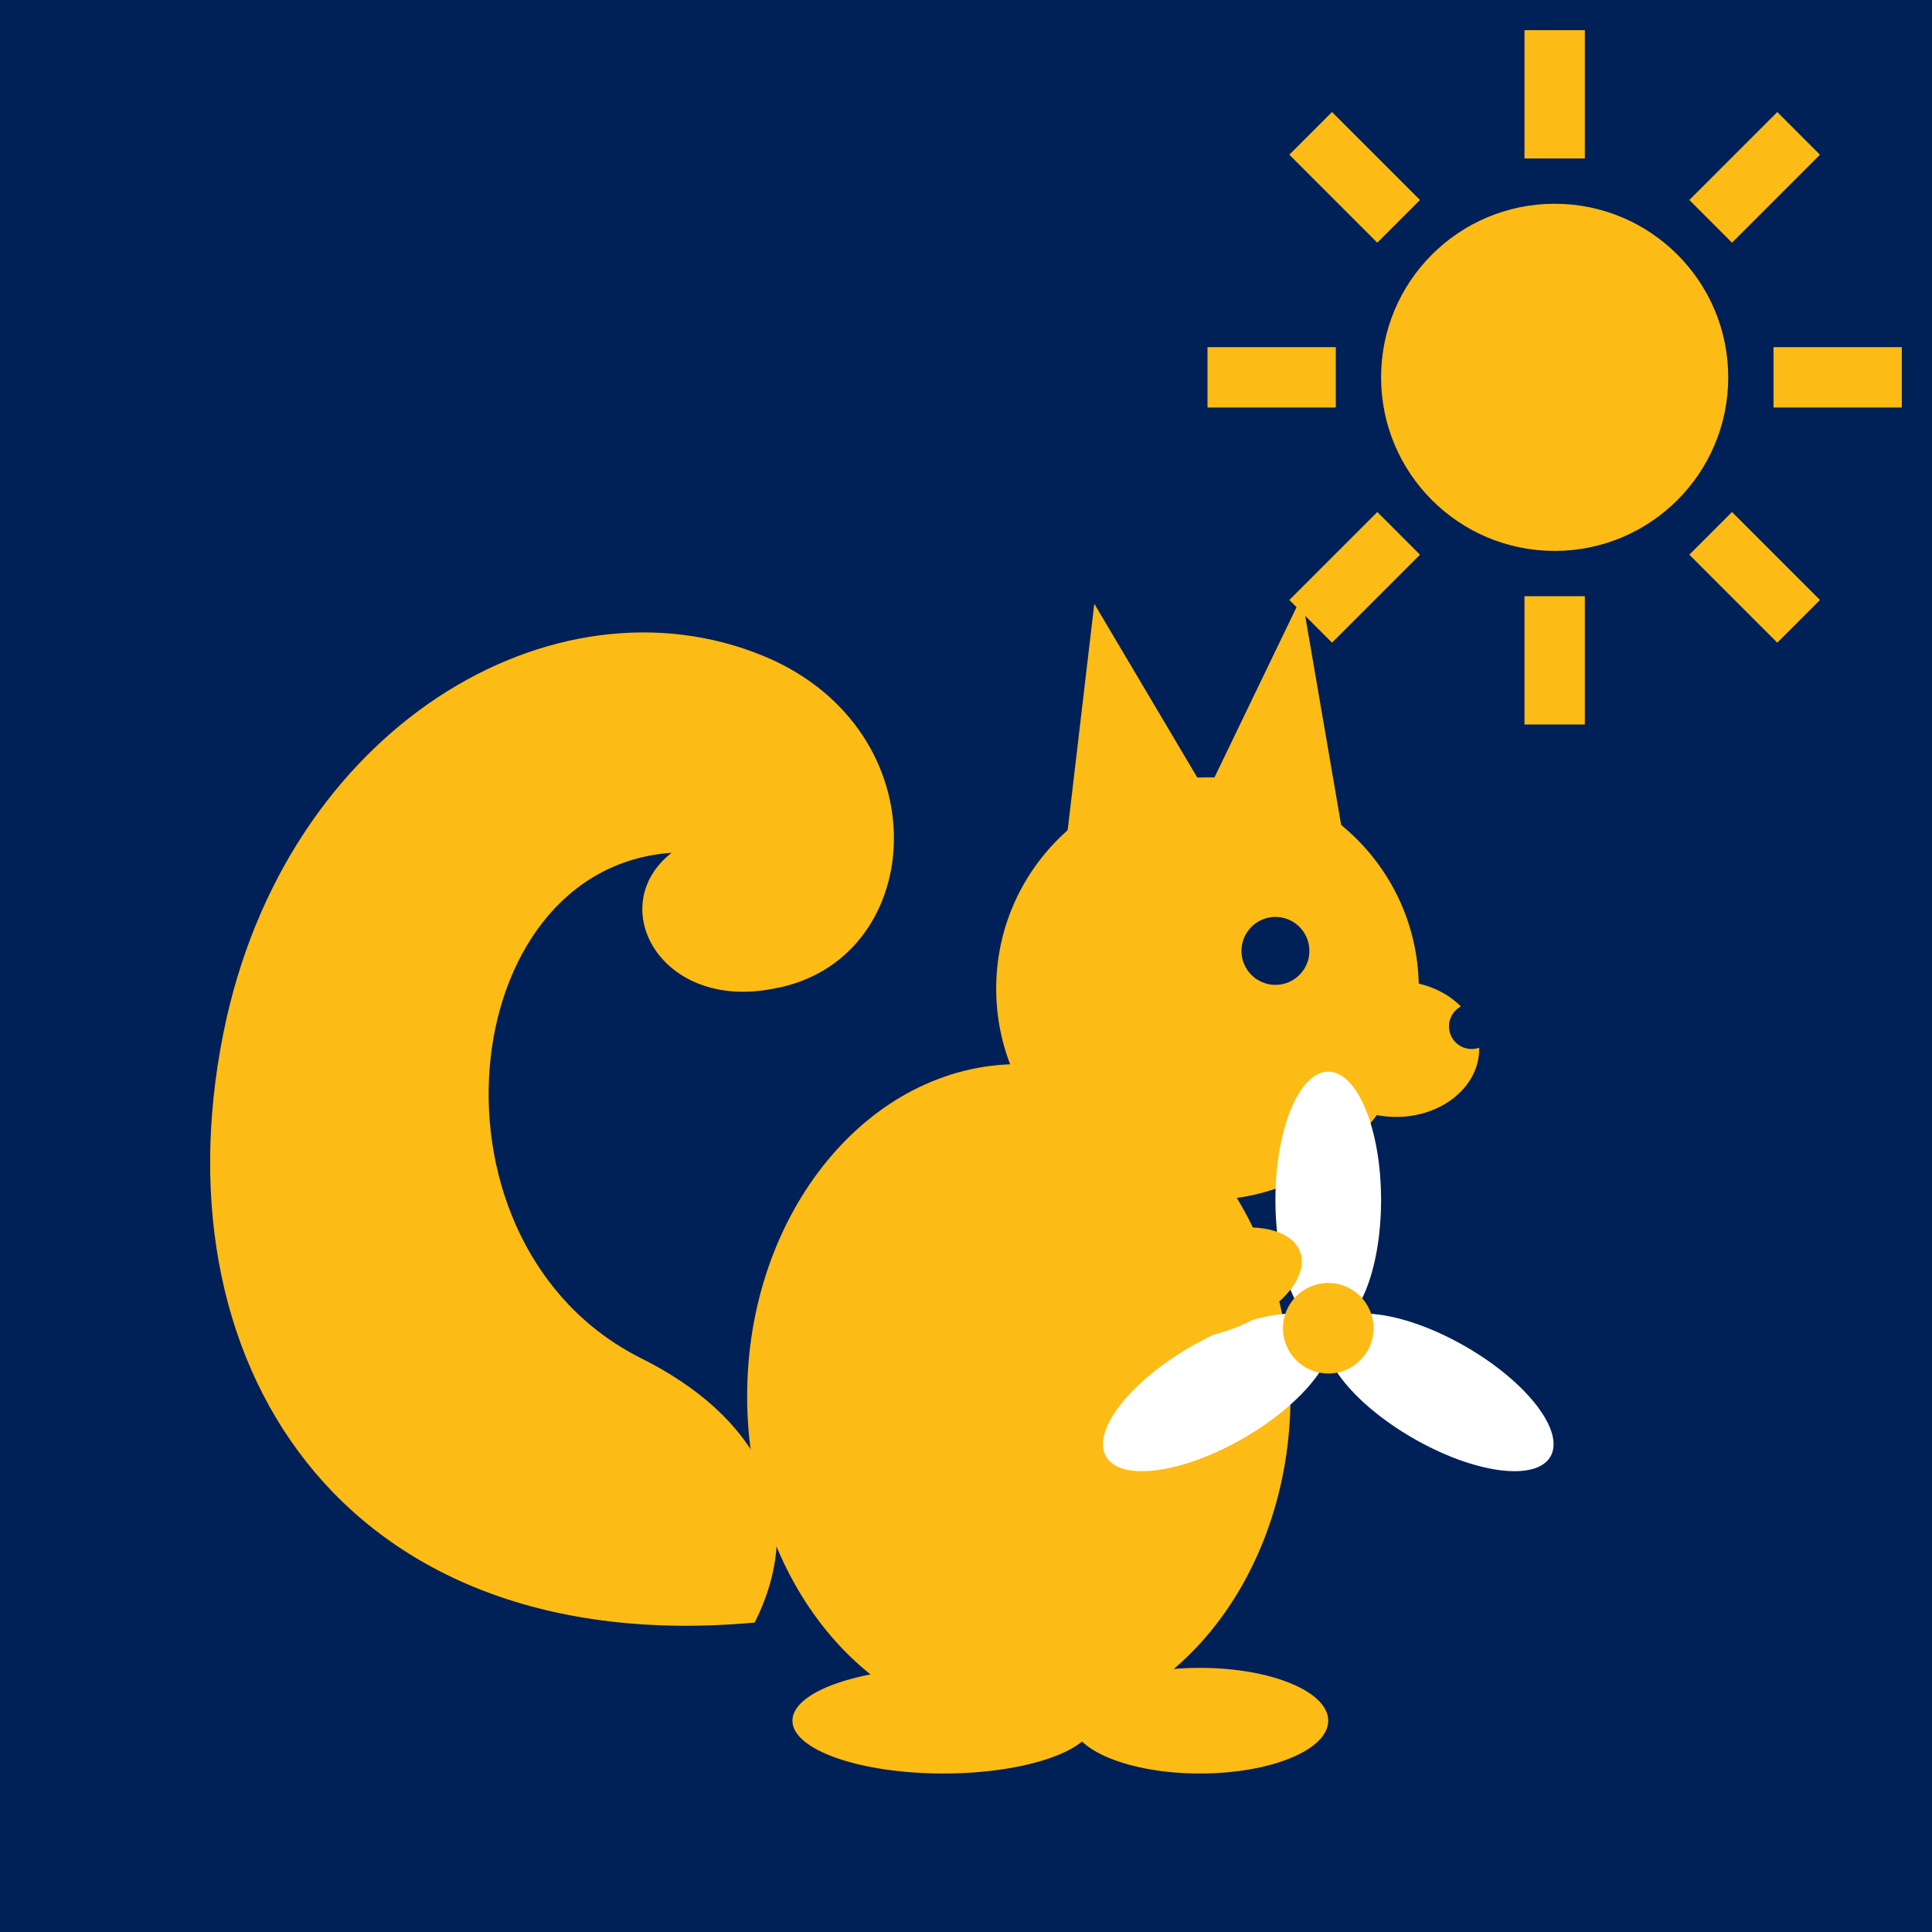
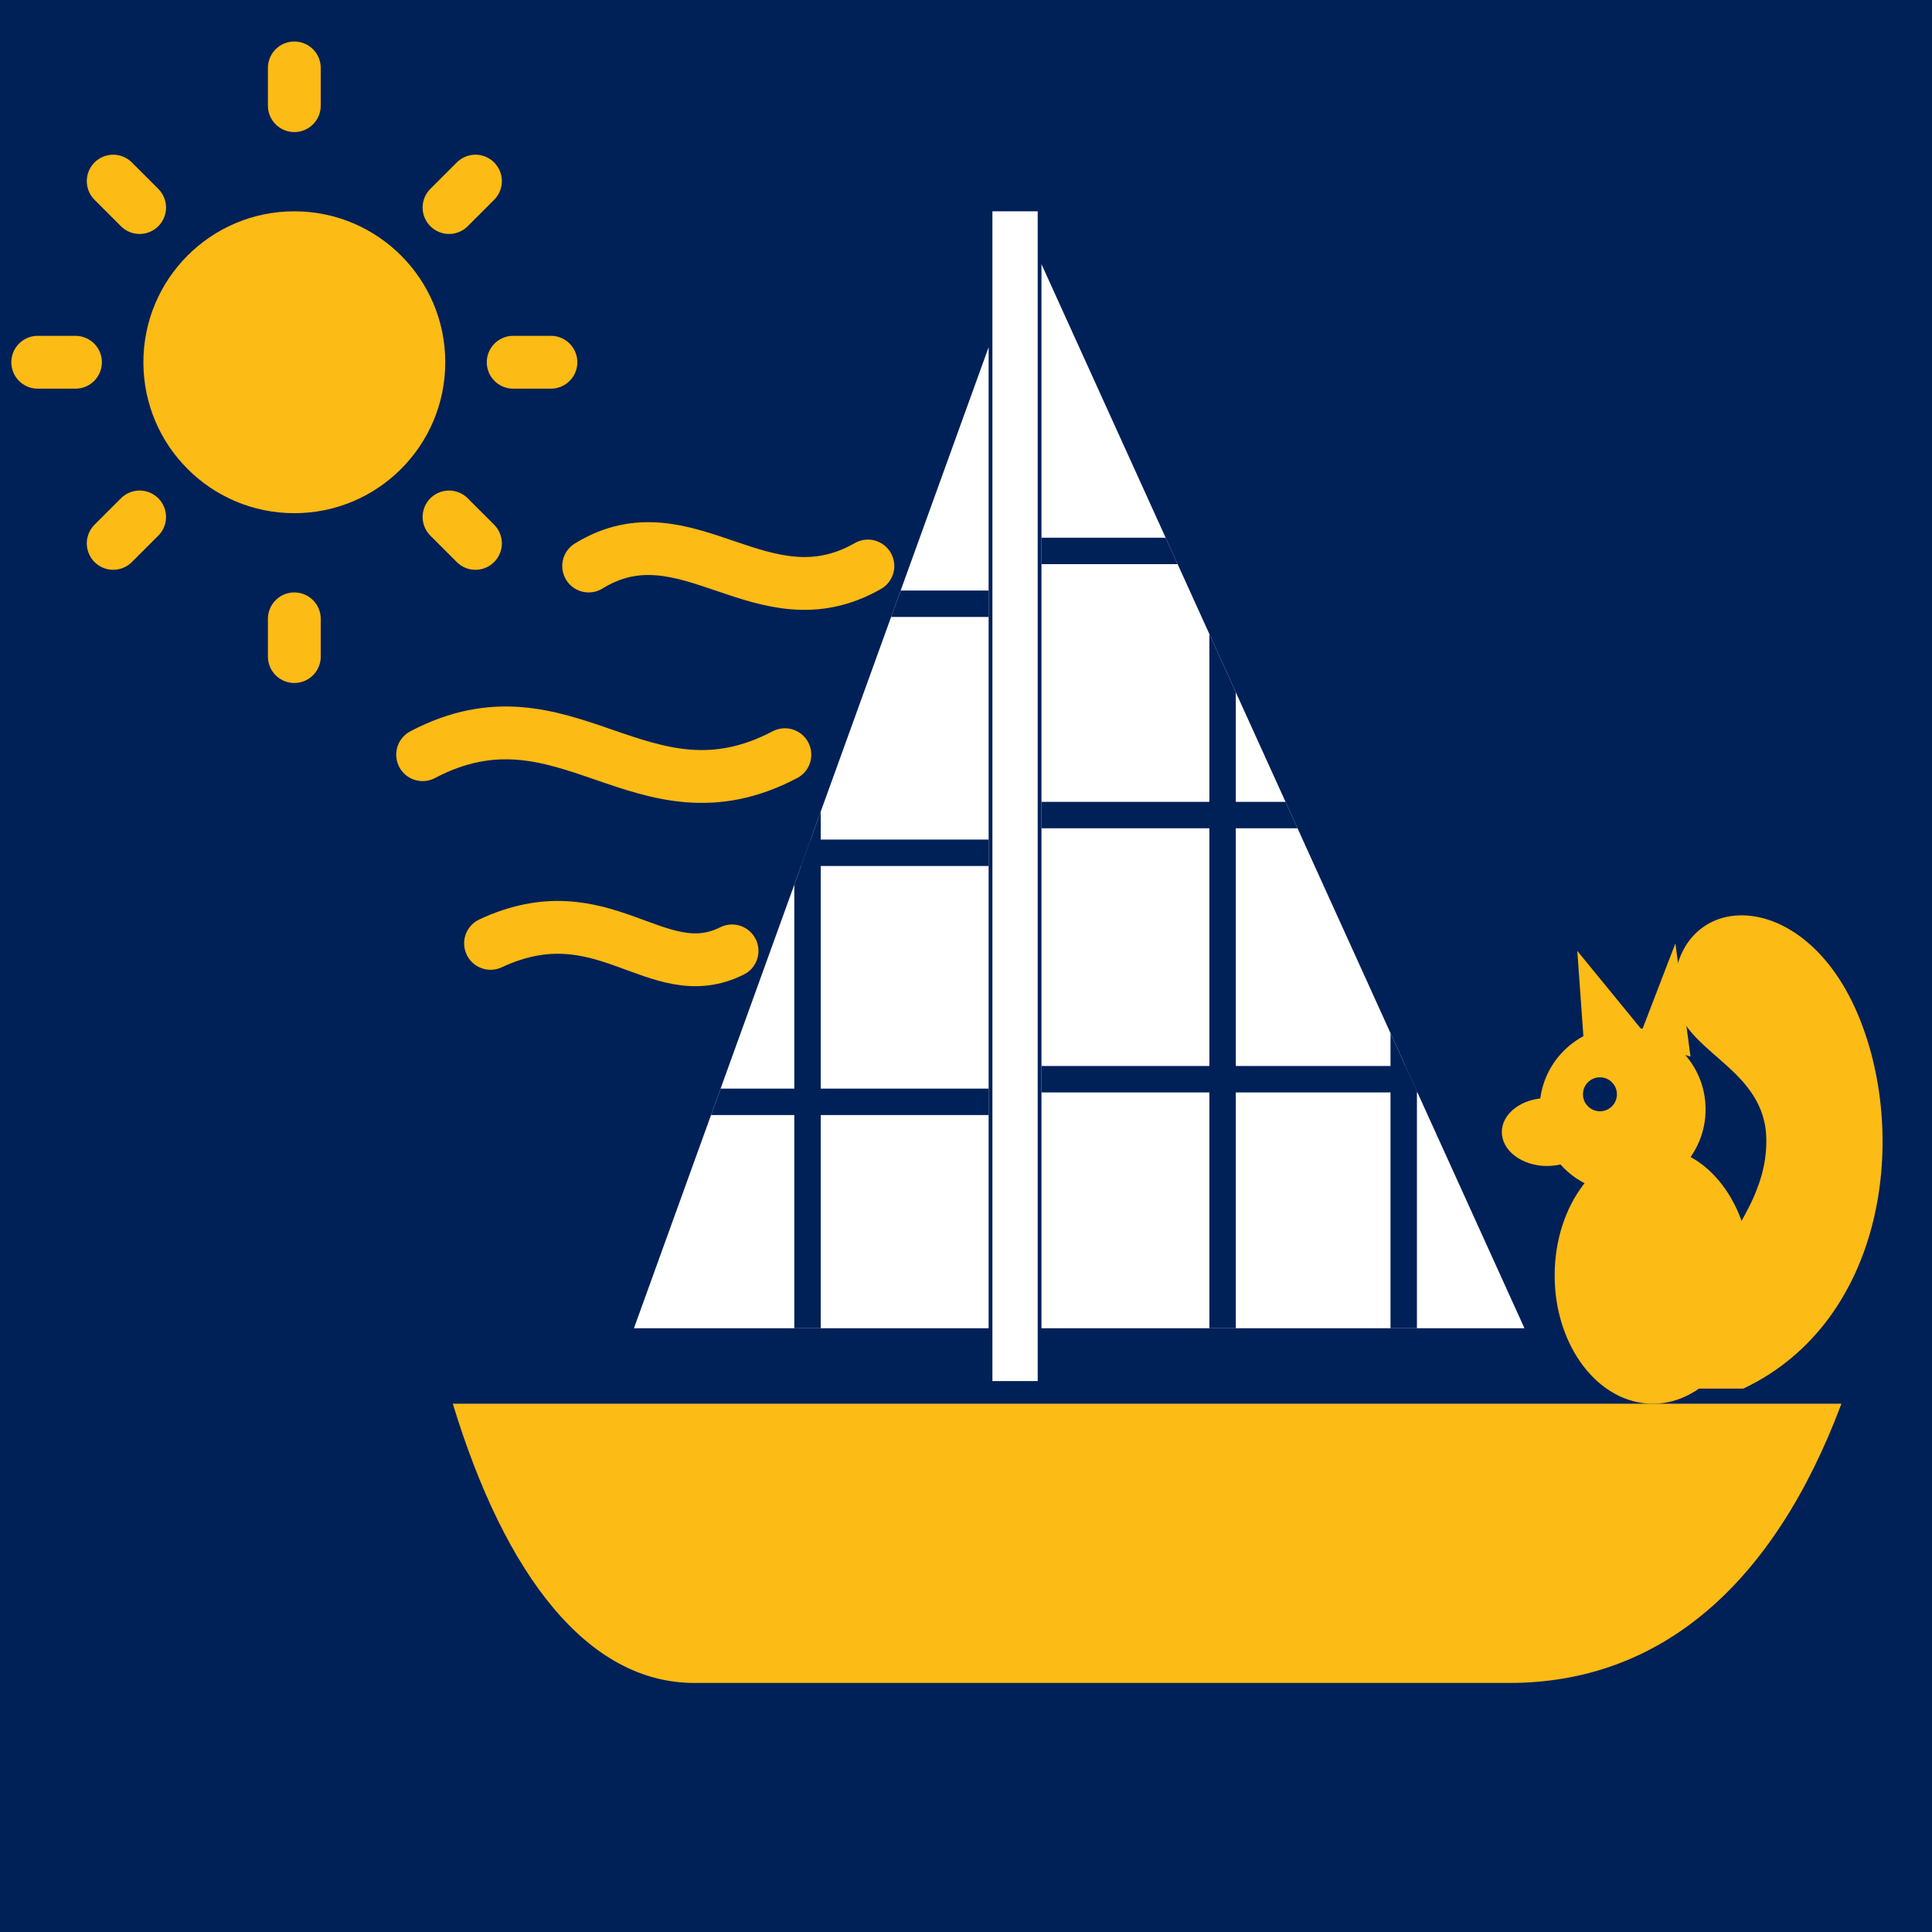
<svg xmlns="http://www.w3.org/2000/svg" viewBox="0 0 512 512" width="512" height="512">
+   <defs>
+     <clipPath id="main">
+       <path d="M276 70 L 276 352 L 404 352 Z" />
+     </clipPath>
+     <clipPath id="jib">
+       <path d="M262 92 L 262 352 L 168 352 Z" />
+     </clipPath>
+   </defs>
  <rect width="512" height="512" fill="#002058" />
-   <g fill="#FDBB15">
-     <circle cx="412" cy="100" r="46" />
-     <g stroke="#FDBB15" stroke-width="16" stroke-linecap="square">
-       <line x1="478" y1="100" x2="496" y2="100" />
-       <line x1="459" y1="147" x2="471" y2="159" />
-       <line x1="412" y1="166" x2="412" y2="184" />
-       <line x1="365" y1="147" x2="353" y2="159" />
-       <line x1="346" y1="100" x2="328" y2="100" />
-       <line x1="365" y1="53" x2="353" y2="41" />
-       <line x1="412" y1="34" x2="412" y2="16" />
-       <line x1="459" y1="53" x2="471" y2="41" />
+   <g fill="#FDBB15" stroke="#FDBB15" stroke-width="14" stroke-linecap="round">
+     <circle cx="78" cy="96" r="40" stroke="none" />
+     <line x1="78" y1="28" x2="78" y2="18" />
+     <line x1="78" y1="164" x2="78" y2="174" />
+     <line x1="10" y1="96" x2="20" y2="96" />
+     <line x1="136" y1="96" x2="146" y2="96" />
+     <line x1="30" y1="48" x2="37" y2="55" />
+     <line x1="119" y1="137" x2="126" y2="144" />
+     <line x1="30" y1="144" x2="37" y2="137" />
+     <line x1="119" y1="55" x2="126" y2="48" />
+   </g>
+   <g fill="none" stroke="#FDBB15" stroke-width="14" stroke-linecap="round">
+     <path d="M156 150 C 182 134 202 166 230 150" />
+     <path d="M112 200 C 150 180 170 220 208 200" />
+     <path d="M130 250 C 160 236 174 262 194 252" />
+   </g>
+   <rect x="263" y="56" width="12" height="310" fill="#FFFFFF" />
+   <path d="M276 70 L 276 352 L 404 352 Z" fill="#FFFFFF" />
+   <path d="M262 92 L 262 352 L 168 352 Z" fill="#FFFFFF" />
+   <g stroke="#002058" stroke-width="7">
+     <g clip-path="url(#main)">
+       <line x1="270" y1="146" x2="430" y2="146" />
+       <line x1="270" y1="216" x2="430" y2="216" />
+       <line x1="270" y1="286" x2="430" y2="286" />
+       <line x1="324" y1="60" x2="324" y2="360" />
+       <line x1="372" y1="60" x2="372" y2="360" />
+     </g>
+     <g clip-path="url(#jib)">
+       <line x1="160" y1="160" x2="270" y2="160" />
+       <line x1="160" y1="226" x2="270" y2="226" />
+       <line x1="160" y1="292" x2="270" y2="292" />
+       <line x1="214" y1="80" x2="214" y2="360" />
    </g>
  </g>
-   <path fill="#FDBB15" d="M200 430 C 90 440 40 360 60 270 C 78 190 150 150 205 175 C 250 196 245 255 205 262 C 175 268 160 240 178 226 C 120 230 110 330 170 360 C 200 375 215 400 200 430 Z" />
-   <ellipse cx="270" cy="370" rx="72" ry="88" fill="#FDBB15" />
-   <circle cx="320" cy="262" r="56" fill="#FDBB15" />
-   <path fill="#FDBB15" d="M282 228 L 290 160 L 322 214 Z" />
-   <path fill="#FDBB15" d="M318 214 L 345 158 L 356 222 Z" />
-   <ellipse cx="370" cy="278" rx="22" ry="18" fill="#FDBB15" />
-   <circle cx="338" cy="252" r="9" fill="#002058" />
-   <circle cx="390" cy="272" r="6" fill="#002058" />
-   <g transform="translate(352 352)">
-     <ellipse cx="0" cy="-34" rx="14" ry="34" fill="#FFFFFF" />
-     <ellipse cx="0" cy="-34" rx="14" ry="34" fill="#FFFFFF" transform="rotate(120)" />
-     <ellipse cx="0" cy="-34" rx="14" ry="34" fill="#FFFFFF" transform="rotate(240)" />
-     <circle r="12" fill="#FDBB15" />
+   <path fill="#FDBB15" d="M120 372 L 488 372 C 470 420 440 446 400 446 L 184 446 C 156 446 134 418 120 372 Z" />
+   <g fill="#FDBB15">
+     <path d="M462 368 C 500 350 506 300 492 268 C 478 236 448 236 444 258 C 440 278 466 280 468 300 C 470 326 440 340 446 368 Z" />
+     <ellipse cx="438" cy="338" rx="26" ry="34" />
+     <circle cx="430" cy="294" r="22" />
+     <path d="M420 280 L 418 252 L 436 274 Z" />
+     <path d="M434 276 L 444 250 L 448 280 Z" />
+     <ellipse cx="410" cy="300" rx="12" ry="9" />
  </g>
-   <ellipse cx="322" cy="340" rx="24" ry="13" fill="#FDBB15" transform="rotate(-20 322 340)" />
-   <ellipse cx="250" cy="456" rx="40" ry="14" fill="#FDBB15" />
-   <ellipse cx="318" cy="456" rx="34" ry="14" fill="#FDBB15" />
+   <circle cx="424" cy="290" r="4.5" fill="#002058" />
</svg>
